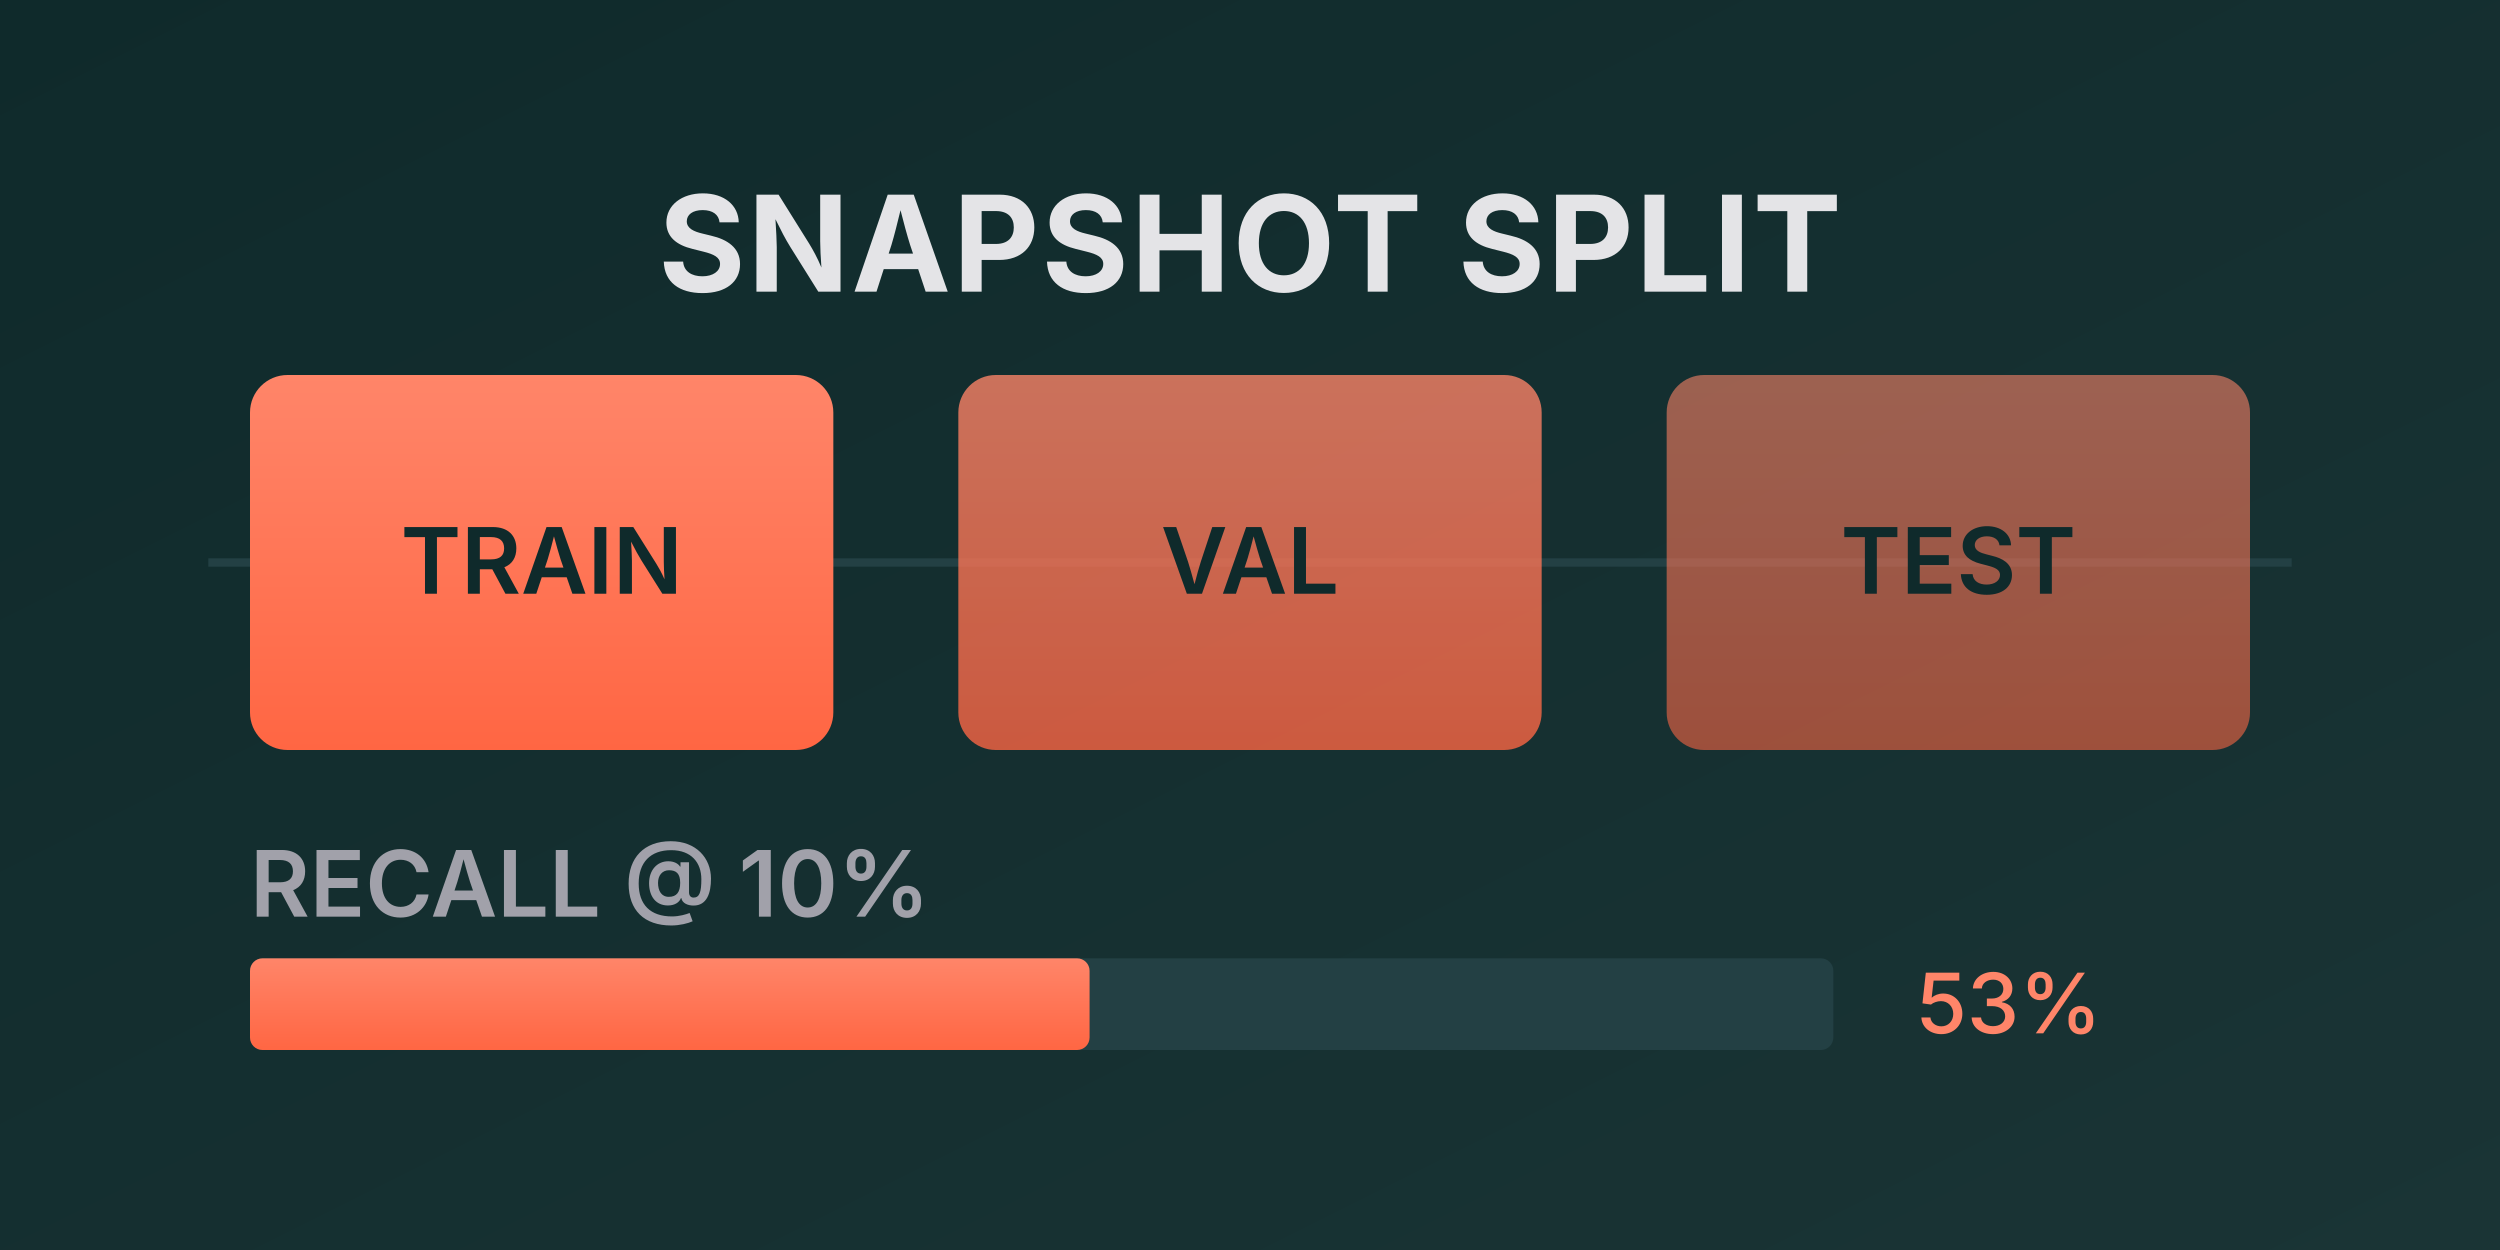
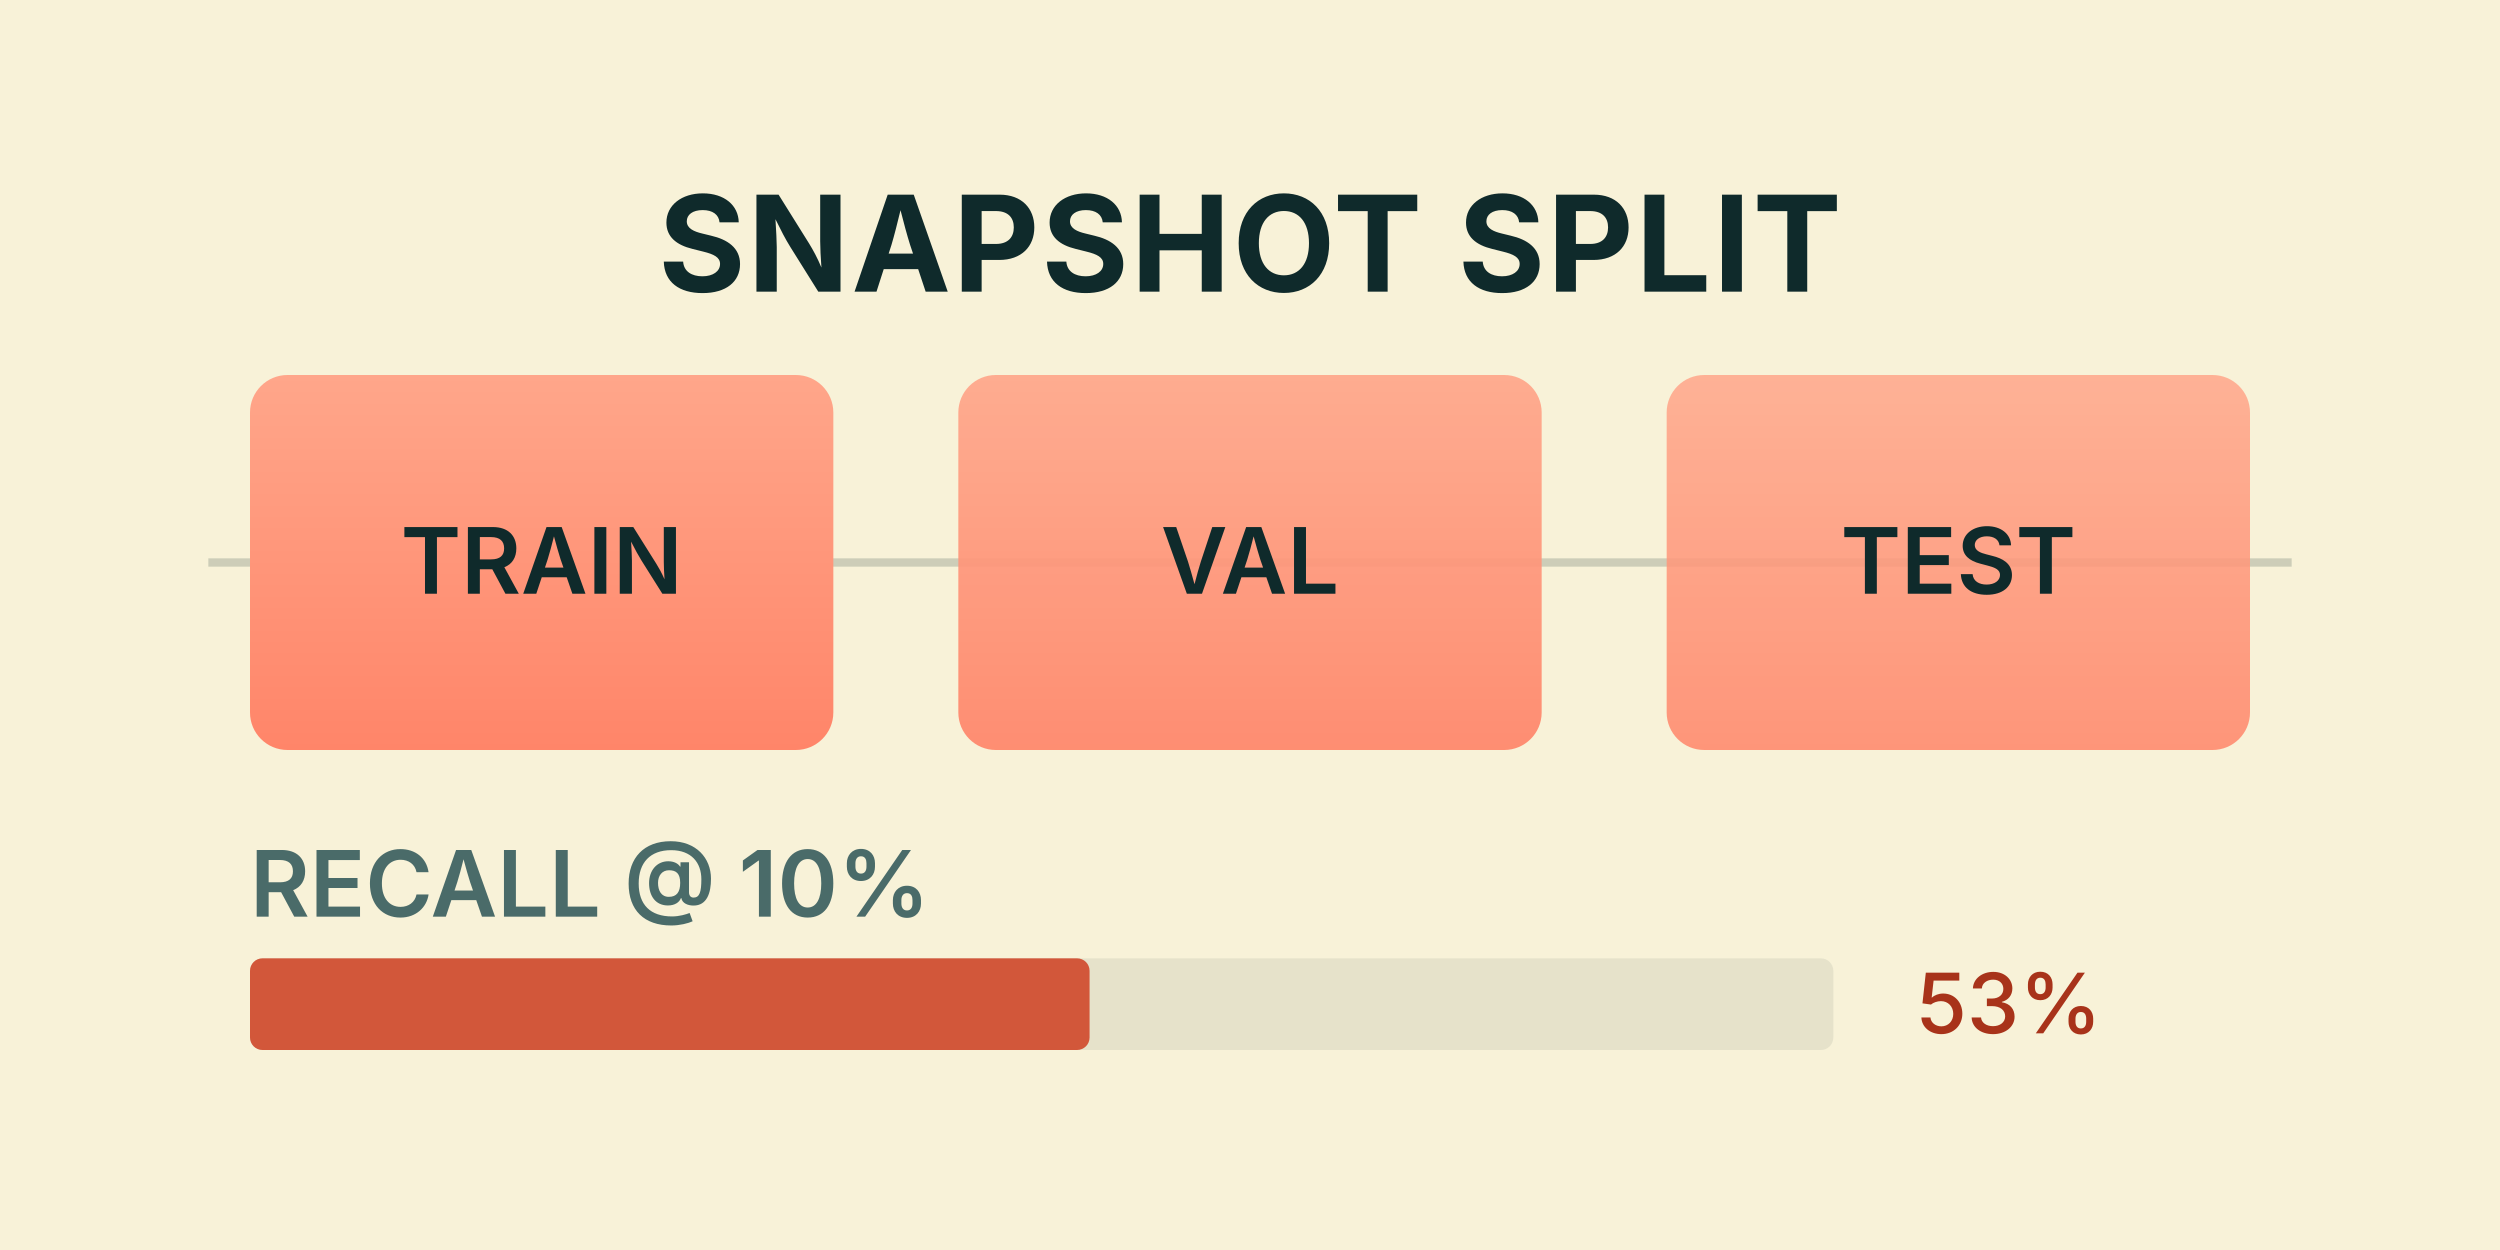
<svg xmlns="http://www.w3.org/2000/svg" viewBox="0 0 1200 600" role="img" aria-label="Leakage-free churn model: chronological snapshot split and top-decile lift">
  <defs>
    <linearGradient id="churn-bg" x1="0" y1="0" x2="1" y2="1">
      <stop offset="0" stop-color="#0f2a2b" />
      <stop offset="1" stop-color="#1a3435" />
    </linearGradient>
    <linearGradient id="churn-accent" x1="0" y1="0" x2="0" y2="1">
-       <stop offset="0" stop-color="#ff8569" />
-       <stop offset="1" stop-color="#ff6643" />
+       <stop offset="0" stop-color="#ffa68a" />
+       <stop offset="1" stop-color="#ff8569" />
    </linearGradient>
  </defs>
-   <rect width="1200" height="600" fill="url(#churn-bg)" />
-   <text x="600" y="140" font-family="Inter, system-ui, sans-serif" font-size="64" font-weight="700" letter-spacing="1" fill="#e4e4e7" text-anchor="middle">SNAPSHOT SPLIT</text>
-   <line x1="100" y1="270" x2="1100" y2="270" stroke="#234044" stroke-width="4" />
+   <rect width="1200" height="600" fill="#f8f2d8" />
+   <text x="600" y="140" font-family="Inter, system-ui, sans-serif" font-size="64" font-weight="700" letter-spacing="1" fill="#0f2a2b" text-anchor="middle">SNAPSHOT SPLIT</text>
+   <line x1="100" y1="270" x2="1100" y2="270" stroke="#0f2a2b" stroke-opacity="0.18" stroke-width="4" />
  <rect x="120" y="180" width="280" height="180" rx="18" fill="url(#churn-accent)" />
-   <rect x="460" y="180" width="280" height="180" rx="18" fill="url(#churn-accent)" opacity="0.78" />
-   <rect x="800" y="180" width="280" height="180" rx="18" fill="url(#churn-accent)" opacity="0.58" />
+   <rect x="460" y="180" width="280" height="180" rx="18" fill="url(#churn-accent)" opacity="0.92" />
+   <rect x="800" y="180" width="280" height="180" rx="18" fill="url(#churn-accent)" opacity="0.85" />
  <text x="260" y="285" font-family="Inter, system-ui, sans-serif" font-size="44" font-weight="600" fill="#0f2a2b" text-anchor="middle">TRAIN</text>
  <text x="600" y="285" font-family="Inter, system-ui, sans-serif" font-size="44" font-weight="600" fill="#0f2a2b" text-anchor="middle">VAL</text>
  <text x="940" y="285" font-family="Inter, system-ui, sans-serif" font-size="44" font-weight="600" fill="#0f2a2b" text-anchor="middle">TEST</text>
-   <text x="120" y="440" font-family="Inter, system-ui, sans-serif" font-size="44" font-weight="600" fill="#a1a1aa">RECALL @ 10%</text>
-   <rect x="120" y="460" width="760" height="44" rx="6" fill="#234044" />
-   <rect x="120" y="460" width="403" height="44" rx="6" fill="url(#churn-accent)" />
-   <text x="920" y="496" font-family="Inter, system-ui, sans-serif" font-size="40" font-weight="500" fill="#ff8569">53%</text>
+   <text x="120" y="440" font-family="Inter, system-ui, sans-serif" font-size="44" font-weight="600" fill="#4a6b69">RECALL @ 10%</text>
+   <rect x="120" y="460" width="760" height="44" rx="6" fill="#0f2a2b" fill-opacity="0.08" />
+   <rect x="120" y="460" width="403" height="44" rx="6" fill="#d2573a" />
+   <text x="920" y="496" font-family="Inter, system-ui, sans-serif" font-size="40" font-weight="500" fill="#a8331a">53%</text>
</svg>
